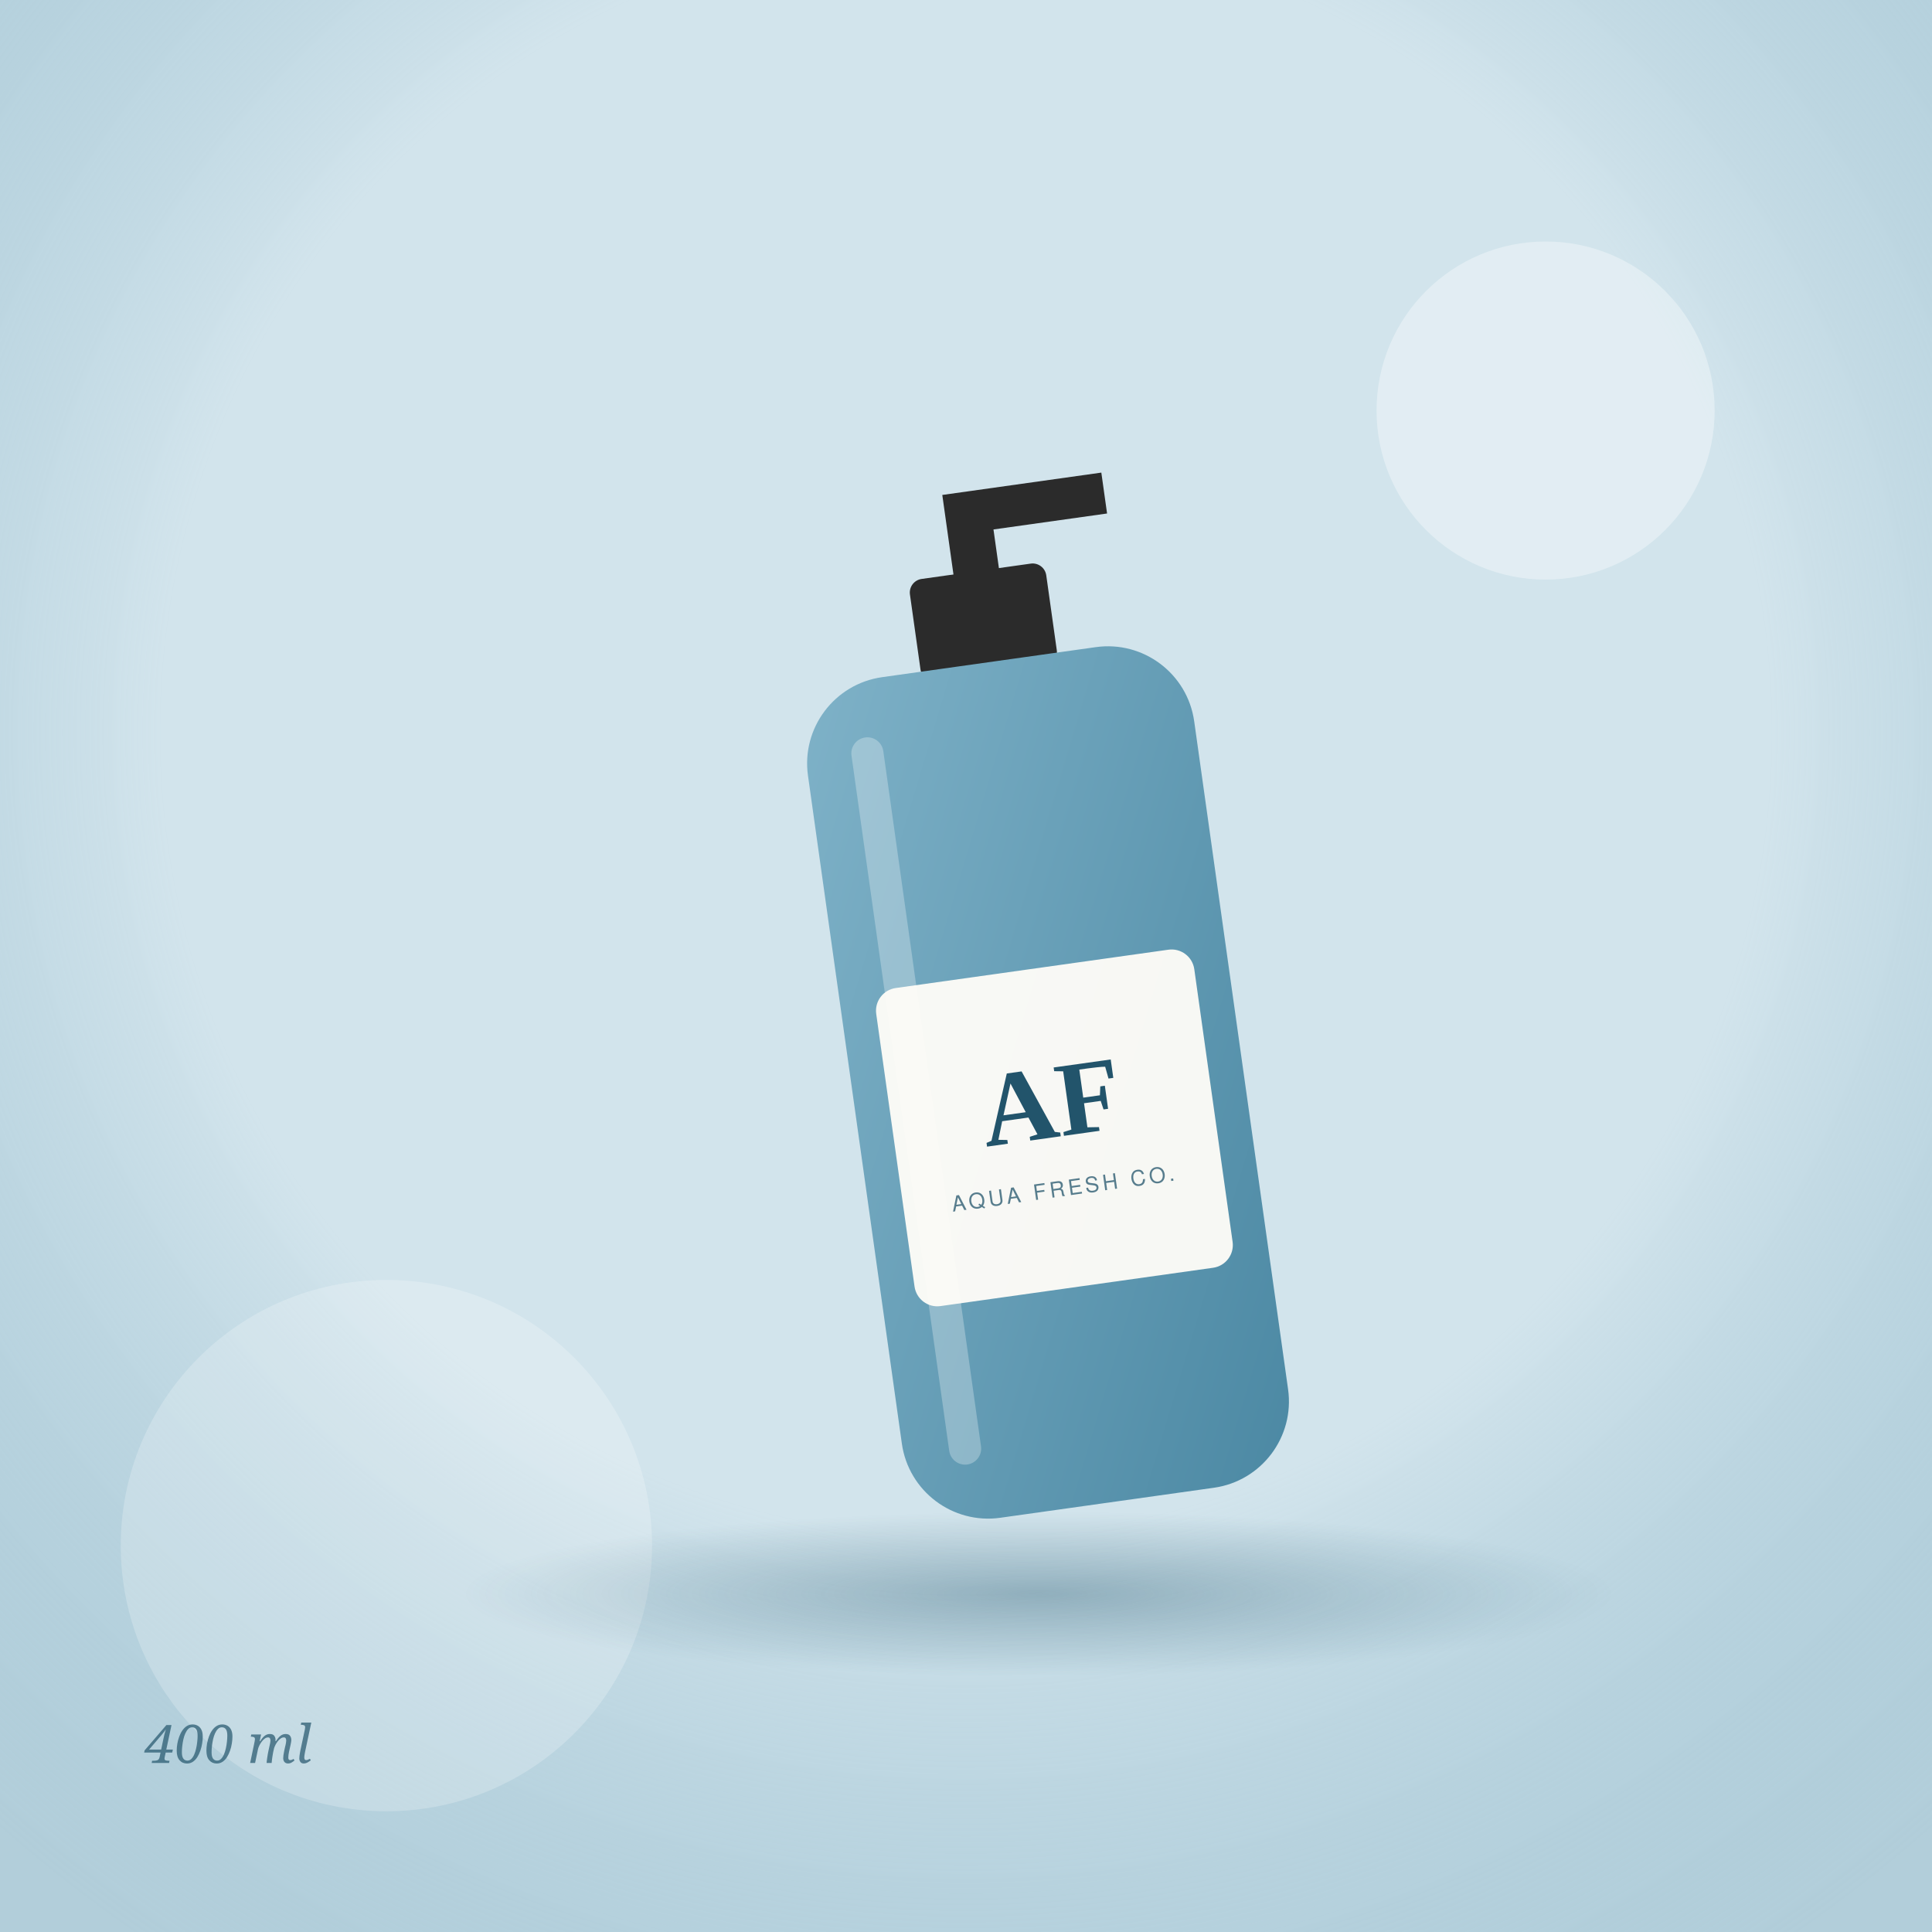
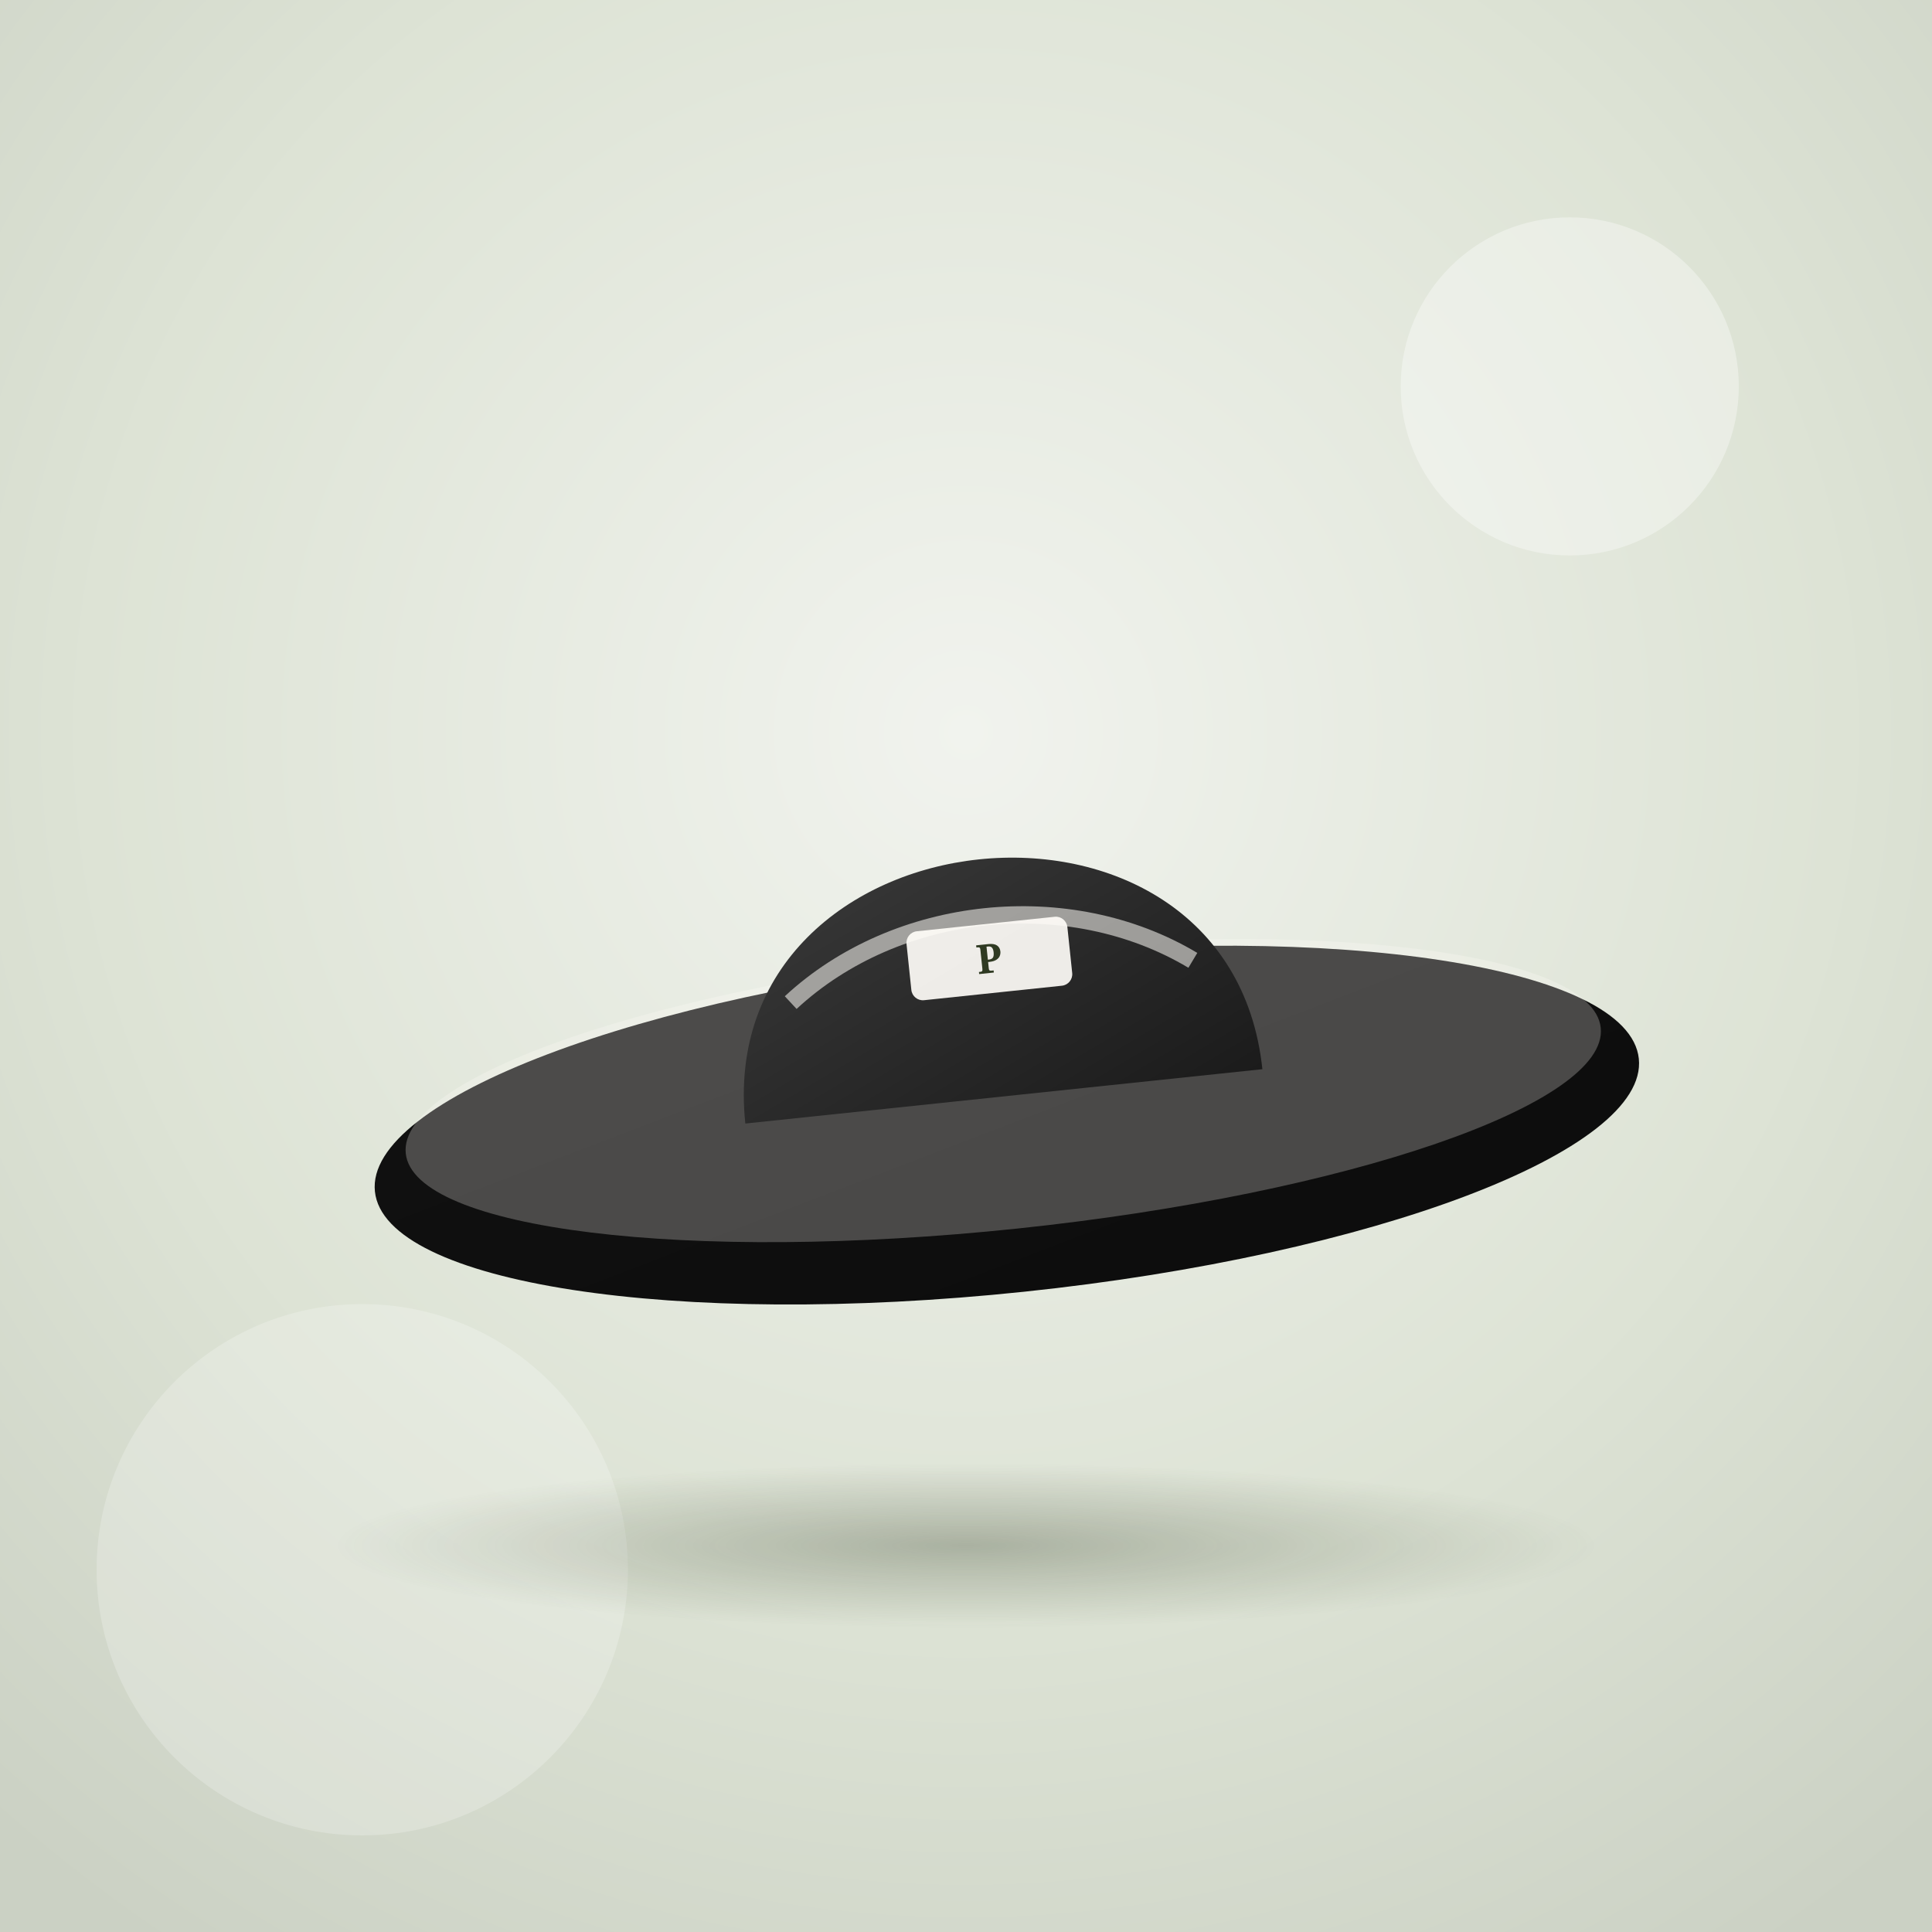
- <svg xmlns="http://www.w3.org/2000/svg" viewBox="0 0 800 800" width="800" height="800" role="img" aria-label="Cocoa Butter Intensive Body Lotion">
+ <svg xmlns="http://www.w3.org/2000/svg" viewBox="0 0 800 800" width="800" height="800" role="img" aria-label="Sport Strap Sandals">
  <defs>
    <radialGradient id="bg" cx="50%" cy="38%" r="75%">
-       <stop offset="0" stop-color="#D2E4EC" />
-       <stop offset=".55" stop-color="#D2E4EC" />
-       <stop offset="1" stop-color="#7FB2C8" stop-opacity="0.55" />
+       <stop offset="0" stop-color="#F1F3EE" />
+       <stop offset=".6" stop-color="#DDE3D5" />
+       <stop offset="1" stop-color="#cbd1c4" />
    </radialGradient>
-     <linearGradient id="body" x1="0" y1="0" x2="1" y2="1">
-       <stop offset="0" stop-color="#7FB2C8" />
-       <stop offset="1" stop-color="#4B88A3" />
+     <linearGradient id="b" x1="0" y1="0" x2="1" y2="1">
+       <stop offset="0" stop-color="#3a3a3a" />
+       <stop offset="1" stop-color="#1b1b1b" />
+     </linearGradient>
+     <linearGradient id="d" x1="0" y1="0" x2="1" y2="1">
+       <stop offset="0" stop-color="#111111" />
+       <stop offset="1" stop-color="#0c0c0c" />
    </linearGradient>
    <linearGradient id="gold" x1="0" y1="0" x2="1" y2="1">
      <stop offset="0" stop-color="#E8CF8D" />
      <stop offset="1" stop-color="#A9843A" />
    </linearGradient>
    <linearGradient id="ink" x1="0" y1="0" x2="0" y2="1">
-       <stop offset="0" stop-color="#22546B" />
-       <stop offset="1" stop-color="#22546B" />
+       <stop offset="0" stop-color="#2F3A22" />
+       <stop offset="1" stop-color="#2F3A22" />
    </linearGradient>
    <radialGradient id="shadow">
-       <stop offset="0" stop-color="#22546B" stop-opacity=".35" />
-       <stop offset="1" stop-color="#22546B" stop-opacity="0" />
+       <stop offset="0" stop-color="#2F3A22" stop-opacity=".3" />
+       <stop offset="1" stop-color="#2F3A22" stop-opacity="0" />
    </radialGradient>
  </defs>
  <rect width="800" height="800" fill="url(#bg)" />
-   <circle cx="640" cy="170" r="70" fill="#fff" opacity=".35" />
-   <circle cx="160" cy="640" r="110" fill="#fff" opacity=".22" />
-   <text x="60" y="730" font-family="Georgia, serif" font-size="22" font-style="italic" fill="#22546B" opacity=".7">400 ml</text>
-   <ellipse cx="430" cy="660" rx="240" ry="34" fill="url(#shadow)" />
-   <g transform="translate(430 420) rotate(-8) scale(.95)">
-     <path d="M-10,-230 L60,-230 L60,-212 L10,-212 L10,-190 L-10,-190 Z" fill="#2B2B2B" />
-     <rect x="-30" y="-195" width="60" height="45" rx="6" fill="#2B2B2B" />
-     <rect x="-85" y="-155" width="170" height="370" rx="38" fill="url(#body)" />
-     <rect x="-65" y="-130" width="14" height="320" rx="7" fill="#fff" opacity=".28" />
-     <rect x="-70" y="-20" width="140" height="140" rx="10" fill="#FFFDF8" opacity=".95" />
-     <text x="0" y="54" text-anchor="middle" font-family="Georgia, 'Times New Roman', serif" font-size="46" font-weight="700" fill="url(#ink)">AF</text>
-     <text x="0" y="80" text-anchor="middle" font-family="Helvetica, Arial, sans-serif" font-size="9.333" letter-spacing="1.5" fill="url(#ink)" opacity=".75">AQUA FRESH CO.</text>
-     <line x1="-48" x2="48" y1="-2" y2="-2" stroke="url(#ink)" stroke-width="1" opacity=".3" />
+   <circle cx="650" cy="160" r="70" fill="#fff" opacity=".35" />
+   <circle cx="150" cy="650" r="110" fill="#fff" opacity=".22" />
+   <ellipse cx="400" cy="640" rx="260" ry="34" fill="url(#shadow)" />
+   <g transform="translate(410 400) rotate(-6) scale(.92)">
+     <g transform="translate(0 20) scale(1.3)">
+       <ellipse cx="0" cy="40" rx="220" ry="58" fill="url(#d)" />
+       <ellipse cx="0" cy="28" rx="208" ry="48" fill="#FFFDF8" opacity=".25" />
+       <path d="M-90,30 C-90,-80 90,-80 90,30 Z" fill="url(#b)" />
+       <path d="M-70,-10 C-30,-40 30,-40 70,-10" fill="none" stroke="#FFFDF8" stroke-width="6" opacity=".55" />
+       <rect x="-28" y="-30" width="56" height="24" rx="4" fill="#FFFDF8" opacity=".92" />
+       <text x="0" y="-13" text-anchor="middle" font-family="Georgia, serif" font-size="14" font-weight="700" fill="url(#ink)">P</text>
+     </g>
  </g>
</svg>
